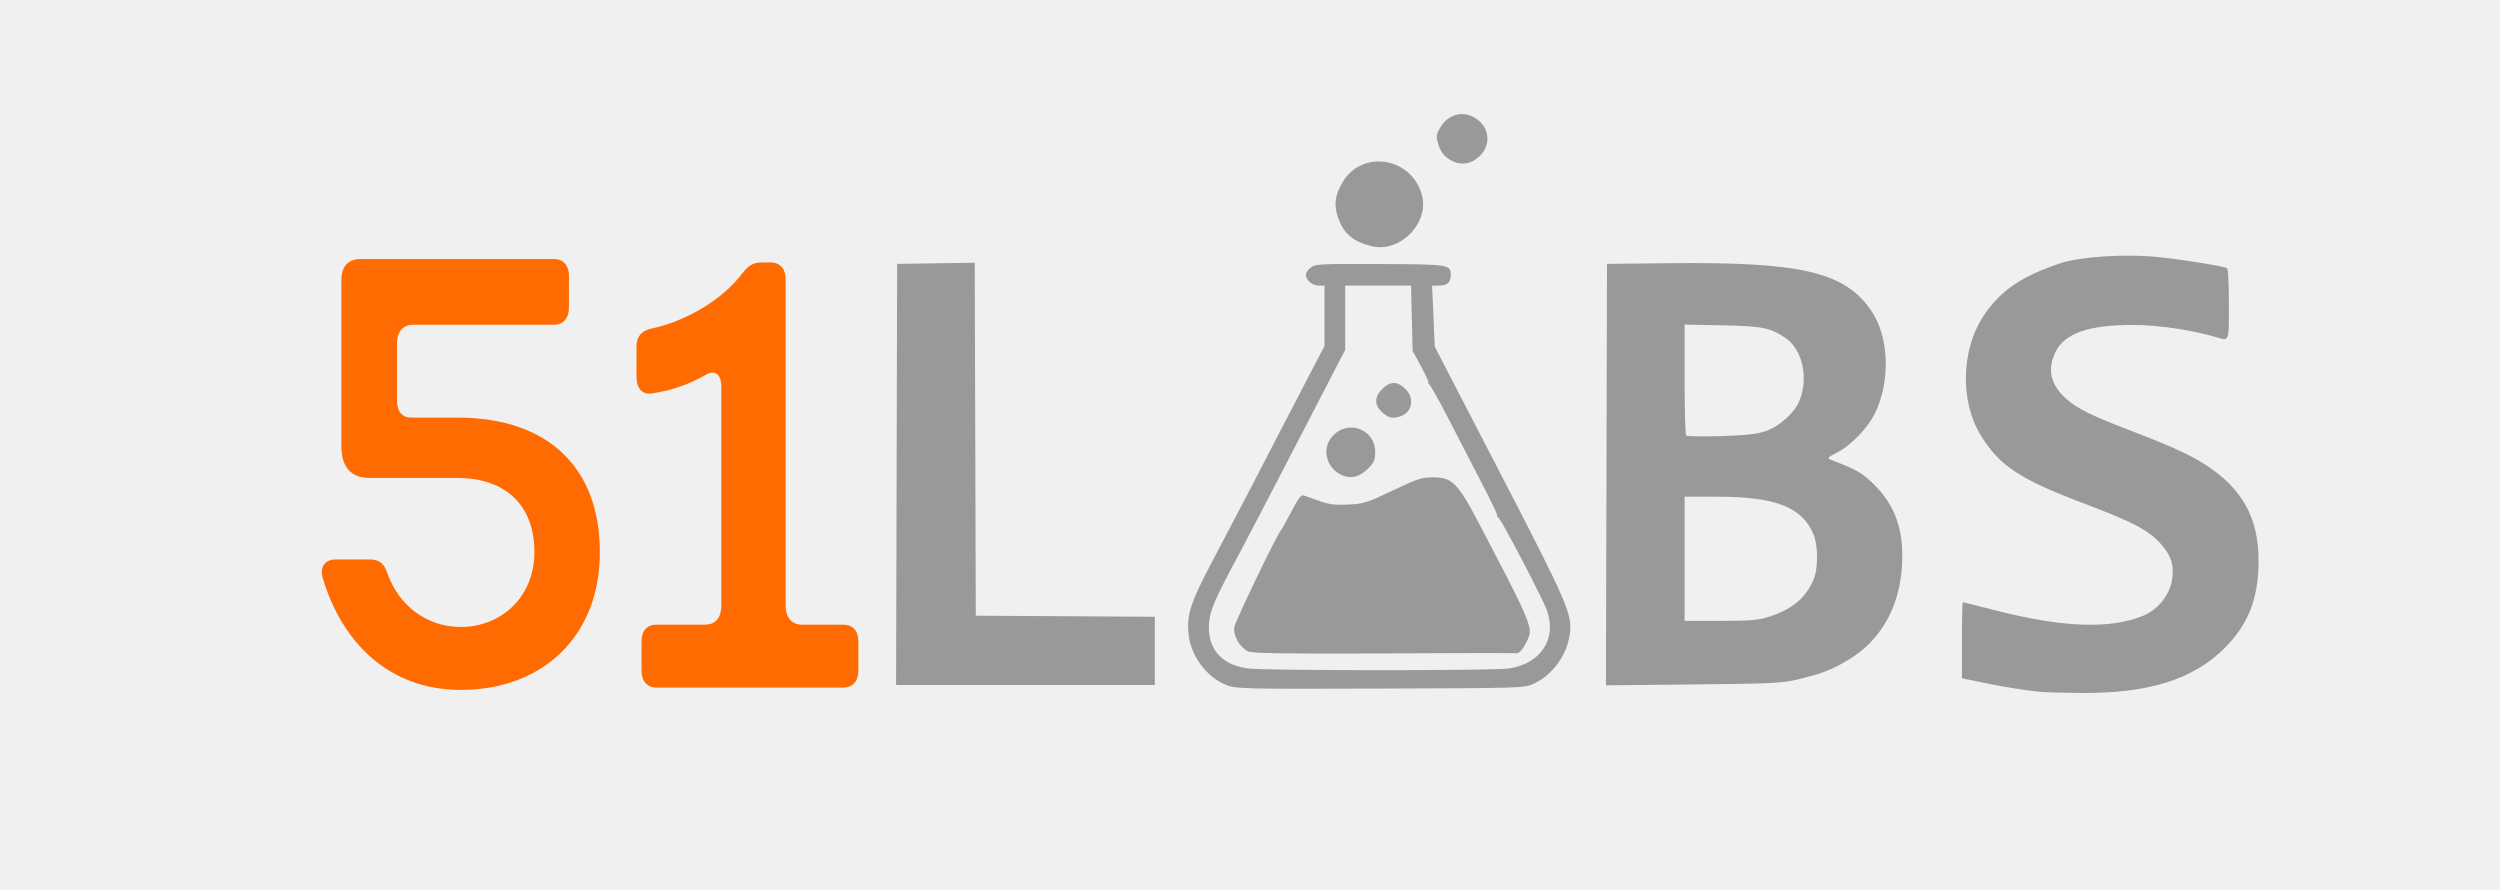
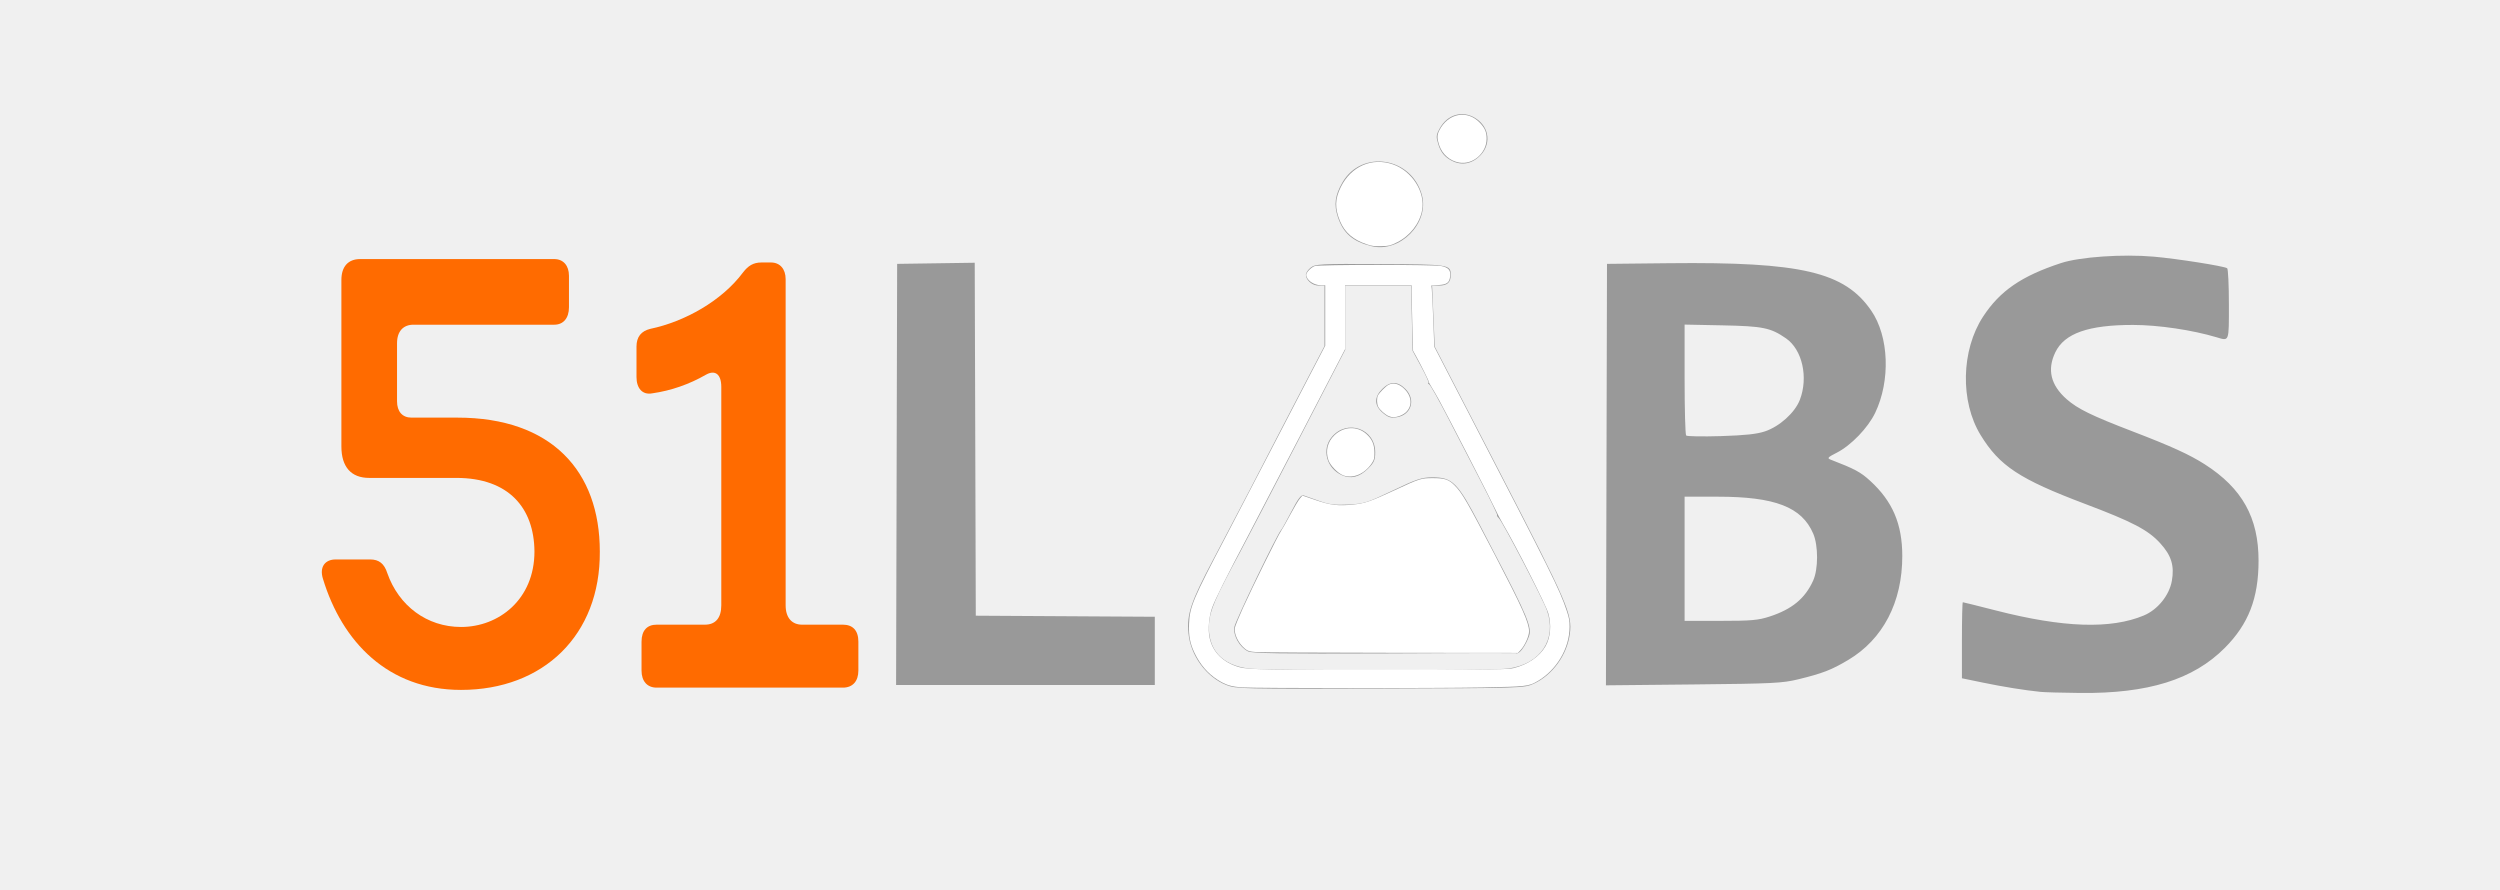
<svg xmlns="http://www.w3.org/2000/svg" xmlns:xlink="http://www.w3.org/1999/xlink" version="1.1" id="svg55" width="1208" height="430" viewBox="0 0 1208 430">
  <defs id="defs59">
    <g id="g60318">
      <symbol overflow="visible" id="glyph0-0">
        <path style="stroke:none;" d="" id="path60294" />
      </symbol>
      <symbol overflow="visible" id="glyph0-1">
        <path style="stroke:none;" d="M 0.344 -16.703 L 6.594 -0.703 C 6.766 -0.234 7.109 0 7.609 0 L 9.406 0 C 9.906 0 10.25 -0.234 10.438 -0.703 L 16.609 -16.703 C 16.797 -17.203 16.562 -17.516 16.062 -17.516 L 14.406 -17.516 C 14.016 -17.516 13.75 -17.328 13.609 -16.969 L 8.969 -4.078 C 8.812 -3.547 8.422 -3.578 8.25 -4.078 L 3.578 -16.938 C 3.453 -17.328 3.172 -17.516 2.781 -17.516 L 0.859 -17.516 C 0.359 -17.516 0.141 -17.203 0.344 -16.703 Z M 0.344 -16.703 " id="path60297" />
      </symbol>
      <symbol overflow="visible" id="glyph0-2">
        <path style="stroke:none;" d="M 1.062 -8.812 C 1.062 -3.531 5.094 0.234 10.375 0.234 C 15.672 0.234 19.734 -3.531 19.734 -8.812 C 19.734 -14.016 15.672 -17.766 10.375 -17.766 C 5.094 -17.766 1.062 -14.016 1.062 -8.812 Z M 4.125 -8.812 C 4.125 -12.531 6.797 -15.094 10.375 -15.094 C 13.969 -15.094 16.625 -12.531 16.625 -8.812 C 16.625 -5.047 13.969 -2.422 10.375 -2.422 C 6.797 -2.422 4.125 -5.047 4.125 -8.812 Z M 4.125 -8.812 " id="path60300" />
      </symbol>
      <symbol overflow="visible" id="glyph0-3">
        <path style="stroke:none;" d="M 0.938 0 L 2.812 0 C 3.172 0 3.438 -0.141 3.641 -0.438 L 7.875 -6.141 C 8.094 -6.453 8.406 -6.453 8.609 -6.141 L 12.75 -0.438 C 12.953 -0.125 13.219 0 13.578 0 L 15.531 0 C 16.109 0 16.297 -0.391 15.953 -0.844 L 10.375 -8.594 C 10.203 -8.828 10.203 -9.094 10.375 -9.344 L 15.719 -16.688 C 16.062 -17.141 15.859 -17.516 15.281 -17.516 L 13.562 -17.516 C 13.203 -17.516 12.938 -17.406 12.719 -17.094 L 8.875 -11.688 C 8.656 -11.375 8.359 -11.375 8.141 -11.688 L 4.219 -17.094 C 4.016 -17.406 3.75 -17.516 3.391 -17.516 L 1.469 -17.516 C 0.906 -17.516 0.703 -17.141 1.062 -16.688 L 6.344 -9.312 C 6.5 -9.078 6.531 -8.828 6.344 -8.562 L 0.531 -0.844 C 0.188 -0.391 0.359 0 0.938 0 Z M 0.938 0 " id="path60303" />
      </symbol>
      <symbol overflow="visible" id="glyph0-4">
        <path style="stroke:none;" d="M 3.031 0 L 11.641 0 C 12.094 0 12.344 -0.266 12.344 -0.703 L 12.344 -1.844 C 12.344 -2.281 12.094 -2.547 11.641 -2.547 L 5.562 -2.547 C 5.297 -2.547 5.141 -2.719 5.141 -2.969 L 5.141 -7.031 C 5.141 -7.297 5.297 -7.469 5.562 -7.469 L 10.984 -7.469 C 11.422 -7.469 11.688 -7.703 11.688 -8.156 L 11.688 -9.281 C 11.688 -9.719 11.422 -9.984 10.984 -9.984 L 5.562 -9.984 C 5.297 -9.984 5.141 -10.156 5.141 -10.422 L 5.141 -14.562 C 5.141 -14.828 5.297 -15 5.562 -15 L 11.453 -15 C 11.906 -15 12.172 -15.234 12.172 -15.703 L 12.172 -16.828 C 12.172 -17.25 11.906 -17.516 11.453 -17.516 L 3.031 -17.516 C 2.453 -17.516 2.156 -17.203 2.156 -16.656 L 2.156 -0.859 C 2.156 -0.312 2.453 0 3.031 0 Z M 3.031 0 " id="path60306" />
      </symbol>
      <symbol overflow="visible" id="glyph0-5">
        <path style="stroke:none;" d="M 3.047 0 L 12.812 0 C 13.25 0 13.516 -0.266 13.516 -0.703 L 13.516 -2.047 C 13.516 -2.469 13.25 -2.734 12.812 -2.734 L 5.609 -2.734 C 5.359 -2.734 5.188 -2.906 5.188 -3.172 L 5.188 -16.828 C 5.188 -17.25 4.922 -17.516 4.469 -17.516 L 2.859 -17.516 C 2.406 -17.516 2.156 -17.25 2.156 -16.828 L 2.156 -0.891 C 2.156 -0.312 2.469 0 3.047 0 Z M 3.047 0 " id="path60309" />
      </symbol>
      <symbol overflow="visible" id="glyph0-6">
        <path style="stroke:none;" d="M 0.984 -4.344 C 1.875 -1.75 4.016 0.234 7.422 0.234 C 11.25 0.234 13.922 -2.016 13.891 -5.469 C 13.891 -8.781 11.641 -10.984 7.25 -10.984 L 5.109 -10.984 C 4.688 -10.984 4.438 -11.234 4.438 -11.656 L 4.438 -14.047 C 4.438 -14.547 4.734 -14.812 5.203 -14.812 L 11.766 -14.812 C 12.188 -14.812 12.453 -15.078 12.453 -15.531 L 12.453 -16.828 C 12.453 -17.25 12.188 -17.516 11.766 -17.516 L 2.719 -17.516 C 2.156 -17.516 1.844 -17.203 1.844 -16.656 L 1.844 -9.797 C 1.844 -8.953 2.297 -8.5 3.141 -8.5 L 7.203 -8.5 C 9.641 -8.5 10.828 -7.266 10.844 -5.469 C 10.844 -3.484 9.172 -2.359 7.422 -2.359 C 5.828 -2.359 4.516 -3.234 3.984 -4.578 C 3.844 -4.969 3.594 -5.141 3.188 -5.141 L 1.578 -5.141 C 1.078 -5.141 0.812 -4.828 0.984 -4.344 Z M 0.984 -4.344 " id="path60312" />
      </symbol>
      <symbol overflow="visible" id="glyph0-7">
        <path style="stroke:none;" d="M 1.938 -12.125 C 2.812 -12.234 3.672 -12.5 4.438 -12.891 C 4.875 -13.109 5.156 -12.906 5.156 -12.391 L 5.156 -3.391 C 5.156 -2.875 4.891 -2.594 4.391 -2.594 L 2.141 -2.594 C 1.703 -2.594 1.438 -2.359 1.438 -1.891 L 1.438 -0.703 C 1.438 -0.266 1.703 0 2.141 0 L 10.828 0 C 11.281 0 11.547 -0.266 11.547 -0.703 L 11.547 -1.891 C 11.547 -2.359 11.281 -2.594 10.828 -2.594 L 8.922 -2.594 C 8.453 -2.594 8.156 -2.875 8.156 -3.391 L 8.156 -16.828 C 8.156 -17.25 7.891 -17.516 7.469 -17.516 L 7.031 -17.516 C 6.641 -17.516 6.406 -17.375 6.172 -17.109 C 5.188 -15.938 3.453 -15.078 1.844 -14.781 C 1.422 -14.688 1.203 -14.453 1.203 -14.047 L 1.203 -12.797 C 1.203 -12.344 1.469 -12.047 1.938 -12.125 Z M 1.938 -12.125 " id="path60315" />
      </symbol>
    </g>
    <g id="g60758">
      <symbol overflow="visible" id="glyph0-0-8">
        <path style="stroke:none;" d="" id="path60734" />
      </symbol>
      <symbol overflow="visible" id="glyph0-1-6">
        <path style="stroke:none;" d="M 0.344 -16.703 L 6.594 -0.703 C 6.766 -0.234 7.109 0 7.609 0 L 9.406 0 C 9.906 0 10.25 -0.234 10.438 -0.703 L 16.609 -16.703 C 16.797 -17.203 16.562 -17.516 16.062 -17.516 L 14.406 -17.516 C 14.016 -17.516 13.75 -17.328 13.609 -16.969 L 8.969 -4.078 C 8.812 -3.547 8.422 -3.578 8.25 -4.078 L 3.578 -16.938 C 3.453 -17.328 3.172 -17.516 2.781 -17.516 L 0.859 -17.516 C 0.359 -17.516 0.141 -17.203 0.344 -16.703 Z M 0.344 -16.703 " id="path60737" />
      </symbol>
      <symbol overflow="visible" id="glyph0-2-6">
        <path style="stroke:none;" d="M 1.062 -8.812 C 1.062 -3.531 5.094 0.234 10.375 0.234 C 15.672 0.234 19.734 -3.531 19.734 -8.812 C 19.734 -14.016 15.672 -17.766 10.375 -17.766 C 5.094 -17.766 1.062 -14.016 1.062 -8.812 Z M 4.125 -8.812 C 4.125 -12.531 6.797 -15.094 10.375 -15.094 C 13.969 -15.094 16.625 -12.531 16.625 -8.812 C 16.625 -5.047 13.969 -2.422 10.375 -2.422 C 6.797 -2.422 4.125 -5.047 4.125 -8.812 Z M 4.125 -8.812 " id="path60740" />
      </symbol>
      <symbol overflow="visible" id="glyph0-3-1">
        <path style="stroke:none;" d="M 0.938 0 L 2.812 0 C 3.172 0 3.438 -0.141 3.641 -0.438 L 7.875 -6.141 C 8.094 -6.453 8.406 -6.453 8.609 -6.141 L 12.75 -0.438 C 12.953 -0.125 13.219 0 13.578 0 L 15.531 0 C 16.109 0 16.297 -0.391 15.953 -0.844 L 10.375 -8.594 C 10.203 -8.828 10.203 -9.094 10.375 -9.344 L 15.719 -16.688 C 16.062 -17.141 15.859 -17.516 15.281 -17.516 L 13.562 -17.516 C 13.203 -17.516 12.938 -17.406 12.719 -17.094 L 8.875 -11.688 C 8.656 -11.375 8.359 -11.375 8.141 -11.688 L 4.219 -17.094 C 4.016 -17.406 3.75 -17.516 3.391 -17.516 L 1.469 -17.516 C 0.906 -17.516 0.703 -17.141 1.062 -16.688 L 6.344 -9.312 C 6.5 -9.078 6.531 -8.828 6.344 -8.562 L 0.531 -0.844 C 0.188 -0.391 0.359 0 0.938 0 Z M 0.938 0 " id="path60743" />
      </symbol>
      <symbol overflow="visible" id="glyph0-4-4">
        <path style="stroke:none;" d="M 3.031 0 L 11.641 0 C 12.094 0 12.344 -0.266 12.344 -0.703 L 12.344 -1.844 C 12.344 -2.281 12.094 -2.547 11.641 -2.547 L 5.562 -2.547 C 5.297 -2.547 5.141 -2.719 5.141 -2.969 L 5.141 -7.031 C 5.141 -7.297 5.297 -7.469 5.562 -7.469 L 10.984 -7.469 C 11.422 -7.469 11.688 -7.703 11.688 -8.156 L 11.688 -9.281 C 11.688 -9.719 11.422 -9.984 10.984 -9.984 L 5.562 -9.984 C 5.297 -9.984 5.141 -10.156 5.141 -10.422 L 5.141 -14.562 C 5.141 -14.828 5.297 -15 5.562 -15 L 11.453 -15 C 11.906 -15 12.172 -15.234 12.172 -15.703 L 12.172 -16.828 C 12.172 -17.25 11.906 -17.516 11.453 -17.516 L 3.031 -17.516 C 2.453 -17.516 2.156 -17.203 2.156 -16.656 L 2.156 -0.859 C 2.156 -0.312 2.453 0 3.031 0 Z M 3.031 0 " id="path60746" />
      </symbol>
      <symbol overflow="visible" id="glyph0-5-6">
        <path style="stroke:none;" d="M 3.047 0 L 12.812 0 C 13.25 0 13.516 -0.266 13.516 -0.703 L 13.516 -2.047 C 13.516 -2.469 13.25 -2.734 12.812 -2.734 L 5.609 -2.734 C 5.359 -2.734 5.188 -2.906 5.188 -3.172 L 5.188 -16.828 C 5.188 -17.25 4.922 -17.516 4.469 -17.516 L 2.859 -17.516 C 2.406 -17.516 2.156 -17.25 2.156 -16.828 L 2.156 -0.891 C 2.156 -0.312 2.469 0 3.047 0 Z M 3.047 0 " id="path60749" />
      </symbol>
      <symbol overflow="visible" id="glyph0-6-7">
        <path style="stroke:none;" d="M 0.984 -4.344 C 1.875 -1.75 4.016 0.234 7.422 0.234 C 11.25 0.234 13.922 -2.016 13.891 -5.469 C 13.891 -8.781 11.641 -10.984 7.25 -10.984 L 5.109 -10.984 C 4.688 -10.984 4.438 -11.234 4.438 -11.656 L 4.438 -14.047 C 4.438 -14.547 4.734 -14.812 5.203 -14.812 L 11.766 -14.812 C 12.188 -14.812 12.453 -15.078 12.453 -15.531 L 12.453 -16.828 C 12.453 -17.25 12.188 -17.516 11.766 -17.516 L 2.719 -17.516 C 2.156 -17.516 1.844 -17.203 1.844 -16.656 L 1.844 -9.797 C 1.844 -8.953 2.297 -8.5 3.141 -8.5 L 7.203 -8.5 C 9.641 -8.5 10.828 -7.266 10.844 -5.469 C 10.844 -3.484 9.172 -2.359 7.422 -2.359 C 5.828 -2.359 4.516 -3.234 3.984 -4.578 C 3.844 -4.969 3.594 -5.141 3.188 -5.141 L 1.578 -5.141 C 1.078 -5.141 0.812 -4.828 0.984 -4.344 Z M 0.984 -4.344 " id="path60752" />
      </symbol>
      <symbol overflow="visible" id="glyph0-7-5">
        <path style="stroke:none;" d="M 1.938 -12.125 C 2.812 -12.234 3.672 -12.5 4.438 -12.891 C 4.875 -13.109 5.156 -12.906 5.156 -12.391 L 5.156 -3.391 C 5.156 -2.875 4.891 -2.594 4.391 -2.594 L 2.141 -2.594 C 1.703 -2.594 1.438 -2.359 1.438 -1.891 L 1.438 -0.703 C 1.438 -0.266 1.703 0 2.141 0 L 10.828 0 C 11.281 0 11.547 -0.266 11.547 -0.703 L 11.547 -1.891 C 11.547 -2.359 11.281 -2.594 10.828 -2.594 L 8.922 -2.594 C 8.453 -2.594 8.156 -2.875 8.156 -3.391 L 8.156 -16.828 C 8.156 -17.25 7.891 -17.516 7.469 -17.516 L 7.031 -17.516 C 6.641 -17.516 6.406 -17.375 6.172 -17.109 C 5.188 -15.938 3.453 -15.078 1.844 -14.781 C 1.422 -14.688 1.203 -14.453 1.203 -14.047 L 1.203 -12.797 C 1.203 -12.344 1.469 -12.047 1.938 -12.125 Z M 1.938 -12.125 " id="path60755" />
      </symbol>
    </g>
  </defs>
  <g id="g61">
    <path style="fill:#999999" d="m 986,334.318 c -7.869,-0.815 -18.07,-2.453 -27.75,-4.457 L 948,327.739 V 309.37 C 948,299.266 948.195,291 948.434,291 c 0.238,0 7.511,1.811 16.161,4.024 32.412,8.293 55.302,9.058 71.283,2.383 6.701,-2.799 12.31,-9.711 13.555,-16.704 1.308,-7.352 -0.231,-12.321 -5.656,-18.257 -5.82,-6.368 -13.324,-10.29 -36.276,-18.963 -31.69,-11.974 -41.308,-18.311 -50.465,-33.251 -9.942,-16.22 -9.426,-41.017 1.192,-57.246 8.147,-12.453 18.563,-19.605 37.69,-25.881 9.081,-2.979 29.732,-4.407 44.735,-3.091 11.338,0.994 33.799,4.528 35.514,5.589 0.459,0.284 0.835,8.14 0.835,17.457 0,18.448 0.257,17.768 -6.007,15.897 -11.815,-3.529 -28.113,-5.934 -40.296,-5.945 -21.563,-0.02 -33.124,4.041 -37.553,13.191 -4.065,8.398 -2.258,15.887 5.476,22.695 5.281,4.649 12.15,8.003 31.88,15.567 18.608,7.134 27.471,11.177 34.836,15.887 18.1,11.579 26.022,25.793 25.996,46.648 -0.022,18.102 -4.847,30.546 -16.305,42.056 -15.258,15.325 -37.053,22.12 -69.876,21.784 -8.608,-0.088 -17.226,-0.323 -19.151,-0.522 z m -393.428,-3.318 c -9.661,-3.806 -17.334,-14.286 -18.306,-25.003 -0.847,-9.338 1.101,-15.107 12.145,-35.97 5.685,-10.739 13.598,-25.826 17.586,-33.526 3.987,-7.7 10.511,-20.3 14.498,-28 3.987,-7.7 10.456,-20.144 14.377,-27.653 L 640,167.193 V 152.597 138 h -2.845 C 634.103,138 631,135.35 631,132.744 c 0,-0.879 1.06,-2.432 2.355,-3.452 2.188,-1.721 4.573,-1.843 33.476,-1.715 33.502,0.148 34.169,0.253 34.169,5.345 0,3.563 -1.701,5.078 -5.704,5.078 h -3.304 l 0.639,14.75 0.639,14.75 31.323,60.5 c 33.007,63.752 35.215,68.843 33.96,78.3 -1.348,10.164 -8.375,19.877 -17.398,24.048 -4.609,2.131 -5.358,2.155 -74.156,2.373 -66.725,0.212 -69.697,0.143 -74.428,-1.721 z m 136.321,-7.964 c 15.594,-2.254 23.495,-14.183 18.594,-28.074 -1.892,-5.363 -21.349,-42.681 -23.237,-44.57 -0.766,-0.766 -1.13,-1.392 -0.81,-1.392 0.32,0 -3.08,-7.088 -7.556,-15.75 -4.476,-8.662 -11.741,-22.725 -16.144,-31.25 -4.403,-8.525 -8.508,-15.831 -9.122,-16.235 -0.614,-0.404 -0.79,-0.742 -0.391,-0.75 0.399,-0.008 -1.162,-3.503 -3.468,-7.765 L 682.563,169.5 682.194,153.75 681.824,138 H 665.912 650 v 15.524 15.524 l -23.159,44.726 C 614.103,238.373 601.739,262.1 599.365,266.5 c -12.311,22.816 -14.769,28.469 -15.179,34.914 -0.782,12.279 6.199,20.092 19.314,21.616 9.1,1.057 118.085,1.063 125.393,0.006 z m -125.862,-8.303 c -4.121,-2.105 -7.25,-7.665 -6.6,-11.727 0.481,-3.01 21.005,-45.574 22.662,-46.997 0.325,-0.28 2.531,-4.255 4.902,-8.835 3.222,-6.225 4.714,-8.193 5.909,-7.796 0.879,0.292 4.298,1.499 7.598,2.682 4.824,1.73 7.589,2.069 14.11,1.733 7.507,-0.387 9.094,-0.89 21.334,-6.765 11.355,-5.45 14.024,-6.351 18.89,-6.381 10.004,-0.062 12.416,2.347 23.387,23.355 19.265,36.891 24.662,47.001 23.907,52.23 -0.312,2.164 -4.337,10.625 -6.802,9.358 -21.116,-0.099 -42.344,0.077 -63.498,0.159 -49.403,0.193 -63.87,-0.03 -65.797,-1.015 z m 45.385,-85.115 c -7.467,-3.346 -9.892,-12.52 -4.882,-18.474 7.415,-8.812 20.967,-4.02 20.967,7.413 0,3.708 -0.557,4.967 -3.5,7.905 -4.066,4.06 -8.235,5.105 -12.585,3.156 z m 19.779,-30.107 c -4.205,-3.539 -4.3,-7.559 -0.272,-11.587 3.793,-3.793 7.361,-3.793 11.154,0 5.157,5.157 2.913,12.555 -4.156,13.702 -2.87,0.466 -4.129,0.07 -6.726,-2.115 z M 433.245,229.25 433.5,127.5 l 18.744,-0.272 18.744,-0.272 0.256,85.272 L 471.5,297.5 l 43.25,0.261 43.25,0.261 V 314.511 331 H 495.495 432.991 Z M 776.245,229.326 776.5,127.5 l 30,-0.321 c 64.004,-0.685 84.824,4.204 97.698,22.939 8.549,12.442 9.362,33.774 1.882,49.378 -3.475,7.249 -11.674,15.757 -18.541,19.241 -4.344,2.204 -4.763,2.663 -3.039,3.329 11.789,4.559 14.497,6.006 19.114,10.22 10.857,9.907 15.557,20.876 15.572,36.344 0.022,22.348 -9.302,40.27 -26.164,50.287 -8.114,4.821 -12.278,6.433 -24.022,9.305 -7.749,1.894 -12.236,2.116 -50.755,2.504 l -42.255,0.426 0.255,-101.826 z m 78.84,68.583 c 10.834,-3.532 17.099,-8.699 21.025,-17.343 2.518,-5.544 2.533,-16.903 0.03,-22.732 C 870.625,244.989 857.698,240 829.938,240 H 814 v 30 30 h 17.335 c 14.875,0 18.245,-0.297 23.75,-2.091 z m -2.24,-89.473 c 7.066,-2.38 14.46,-9.062 16.833,-15.213 4.195,-10.871 1.192,-24.268 -6.658,-29.709 -7.438,-5.155 -11.109,-5.907 -30.769,-6.304 L 814,156.841 v 26.413 c 0,14.527 0.338,26.762 0.75,27.189 0.412,0.427 7.95,0.555 16.75,0.285 11.702,-0.36 17.436,-0.976 21.345,-2.292 z M 662.717,118.944 c -9.026,-2.21 -13.652,-6.22 -16.271,-14.105 -1.97,-5.931 -1.361,-10.508 2.215,-16.667 9.361,-16.12 33.459,-12.291 38.412,6.102 3.652,13.564 -10.631,28.031 -24.356,24.67 z m 37.18,-42.224 c -2.312,-1.552 -3.843,-3.678 -4.791,-6.656 -1.266,-3.976 -1.221,-4.696 0.496,-7.884 3.659,-6.794 10.921,-8.988 17.161,-5.183 7.244,4.417 8.032,13.342 1.671,18.927 -4.38,3.846 -9.568,4.13 -14.536,0.796 z" id="path10953" />
    <text xml:space="preserve" style="font-style:normal;font-weight:normal;font-size:40px;line-height:52.05;font-family:'Abyssinica SIL';fill:#000000;fill-opacity:1;stroke:none;-inkscape-font-specification:'Abyssinica SIL';font-stretch:normal;font-variant:normal" x="194.84" y="126.082" id="text12560">
      <tspan id="tspan12558" x="194.84" y="126.082" />
    </text>
    <path style="fill:#000000;stroke-width:2.623" id="path59993" d="" />
    <path style="fill:#000000;stroke-width:2.623" id="path59973" d="" />
    <g id="surface1" transform="matrix(1.491765,0,0,1.333333,-14.45006,-996.952)">
      <g style="fill:#ff6b00;fill-opacity:1" id="g60354-1" transform="matrix(6.948246,0,0,8.796369,-711.5281,-6313.25)">
        <use xlink:href="#glyph0-6" x="117.869" y="830.903" id="use60352-4" width="100%" height="100%" />
      </g>
      <g style="fill:#ff6b00;fill-opacity:1" id="g60358-4" transform="matrix(6.948246,0,0,8.796369,-710.2366,-6312.016)">
        <use xlink:href="#glyph0-7" x="132.081" y="830.903" id="use60356-1" width="100%" height="100%" />
      </g>
    </g>
+     <path style="fill:#ffffff;stroke-width:0.417" d="m 600.318,332.147 c -5.473,-0.356 -8.075,-1.169 -12.124,-3.786 -4.678,-3.023 -8.317,-7.293 -11.014,-12.92 -2.151,-4.489 -2.855,-8.257 -2.627,-14.068 0.319,-8.143 1.964,-12.041 17.715,-41.979 4.827,-9.175 14.173,-27.097 20.768,-39.827 6.595,-12.73 15.44,-29.755 19.655,-37.834 l 7.663,-14.688 V 152.437 137.829 h -2.102 c -3.517,0 -7.066,-2.557 -7.071,-5.094 -0.002,-1.125 2.387,-3.558 4.085,-4.159 2.147,-0.761 57.437,-0.779 61.179,-0.02 3.423,0.694 4.547,1.957 4.274,4.8 -0.31,3.227 -1.505,4.143 -5.723,4.387 l -3.381,0.196 0.215,1.718 c 0.118,0.945 0.439,7.61 0.713,14.812 l 0.498,13.094 16.538,31.945 c 40.12,77.495 44.027,85.36 47.38,95.381 1.242,3.712 1.473,4.977 1.465,8.019 -0.028,10.385 -6.329,20.985 -15.643,26.313 -4.23,2.42 -5.372,2.547 -26.528,2.952 -23.005,0.44 -109.063,0.421 -115.935,-0.026 z m 131.157,-9.336 c 6.82,-1.703 12.482,-5.603 15.32,-10.55 2.435,-4.245 2.95,-10.418 1.333,-15.967 -1.176,-4.037 -15.58,-32.429 -21.787,-42.946 -1.286,-2.179 -3.111,-5.667 -4.056,-7.751 -1.83,-4.037 -22.955,-45.092 -26.805,-52.093 -1.261,-2.294 -2.921,-5.159 -3.688,-6.368 -0.767,-1.209 -1.395,-2.404 -1.395,-2.655 0,-0.513 -3.878,-8.334 -6.133,-12.369 l -1.467,-2.625 -0.352,-12.805 c -0.194,-7.043 -0.36,-14.165 -0.37,-15.828 l -0.018,-3.023 h -16.056 -16.056 v 15.429 15.429 l -20.494,39.515 c -11.272,21.733 -23.123,44.488 -26.335,50.566 -10.23,19.355 -16.031,30.961 -17.408,34.822 -1.566,4.393 -2.094,10.466 -1.26,14.484 1.468,7.072 6.601,12.151 14.482,14.332 4.172,1.155 13.604,1.314 72.492,1.222 52.82,-0.082 57.354,-0.144 60.053,-0.818 z" id="path3996" />
+     <path style="fill:#ffffff;stroke-width:0.417" d="m 606.873,315.069 c -3.201,-0.256 -3.857,-0.449 -5.213,-1.532 -3.197,-2.555 -5.403,-7.048 -4.977,-10.137 0.111,-0.807 1.865,-5.127 3.896,-9.6 4.737,-10.427 16.857,-34.922 18.42,-37.225 0.659,-0.972 2.684,-4.55 4.499,-7.951 1.815,-3.401 3.872,-6.853 4.571,-7.672 l 1.27,-1.488 6.242,2.143 c 7.272,2.497 10.974,2.944 18.234,2.203 5.732,-0.586 8.403,-1.504 19.9,-6.844 12.462,-5.788 12.891,-5.924 18.766,-5.924 5.573,-2e-5 7.546,0.659 10.345,3.458 3.642,3.642 5.944,7.62 19.663,33.978 13.087,25.144 16.314,32.363 16.346,36.568 0.018,2.315 -2.049,6.91 -4.075,9.059 l -1.3,1.38 -61.463,-0.061 c -33.805,-0.034 -63.111,-0.193 -65.125,-0.355 z" id="path4035" />
+     <path style="fill:#ffffff;stroke-width:0.417" d="m 649.113,229.708 c -2.625,-0.961 -6.326,-4.75 -7.227,-7.4 -1.494,-4.394 -0.424,-8.82 2.9,-11.999 4.497,-4.301 10.929,-4.578 15.378,-0.662 2.804,2.468 3.951,5.112 3.956,9.119 0.004,2.825 -0.13,3.363 -1.26,5.069 -3.413,5.153 -9.089,7.577 -13.747,5.872 z" id="path4074" />
+     <path style="fill:#ffffff;stroke-width:0.417" d="m 670.973,201.044 c -1.709,-0.744 -4.244,-3.005 -4.993,-4.454 -0.719,-1.39 -0.79,-4.237 -0.139,-5.512 0.679,-1.328 3.733,-4.428 5.039,-5.115 2.347,-1.234 5.048,-0.581 7.577,1.831 4.908,4.681 3.847,11.069 -2.193,13.2 -2.202,0.777 -3.592,0.79 -5.291,0.05 z" id="path4113" />
+     <path style="fill:#ffffff;stroke-width:0.417" d="m 660.558,118.096 c -6.691,-2.221 -10.752,-5.724 -13.058,-11.264 -2.572,-6.179 -2.472,-10.693 0.367,-16.435 4.98,-10.076 15.066,-14.467 25.191,-10.967 9.23,3.191 15.726,13.39 14.1,22.136 -1.201,6.456 -5.849,12.421 -12.087,15.513 -3.309,1.64 -3.787,1.758 -7.552,1.872 -3.319,0.1 -4.531,-0.048 -6.96,-0.855 z" id="path4152" />
+     <path style="fill:#ffffff;stroke-width:0.417" d="m 705.075,78.545 c -4.499,-0.792 -8.153,-3.968 -9.643,-8.381 -1.095,-3.241 -1.09,-4.901 0.02,-7.105 4.256,-8.45 13.603,-10.171 19.72,-3.631 2.379,2.543 3.169,4.46 3.157,7.66 -0.025,6.909 -6.635,12.622 -13.254,11.457 z" id="path4191" />
  </g>
</svg>
